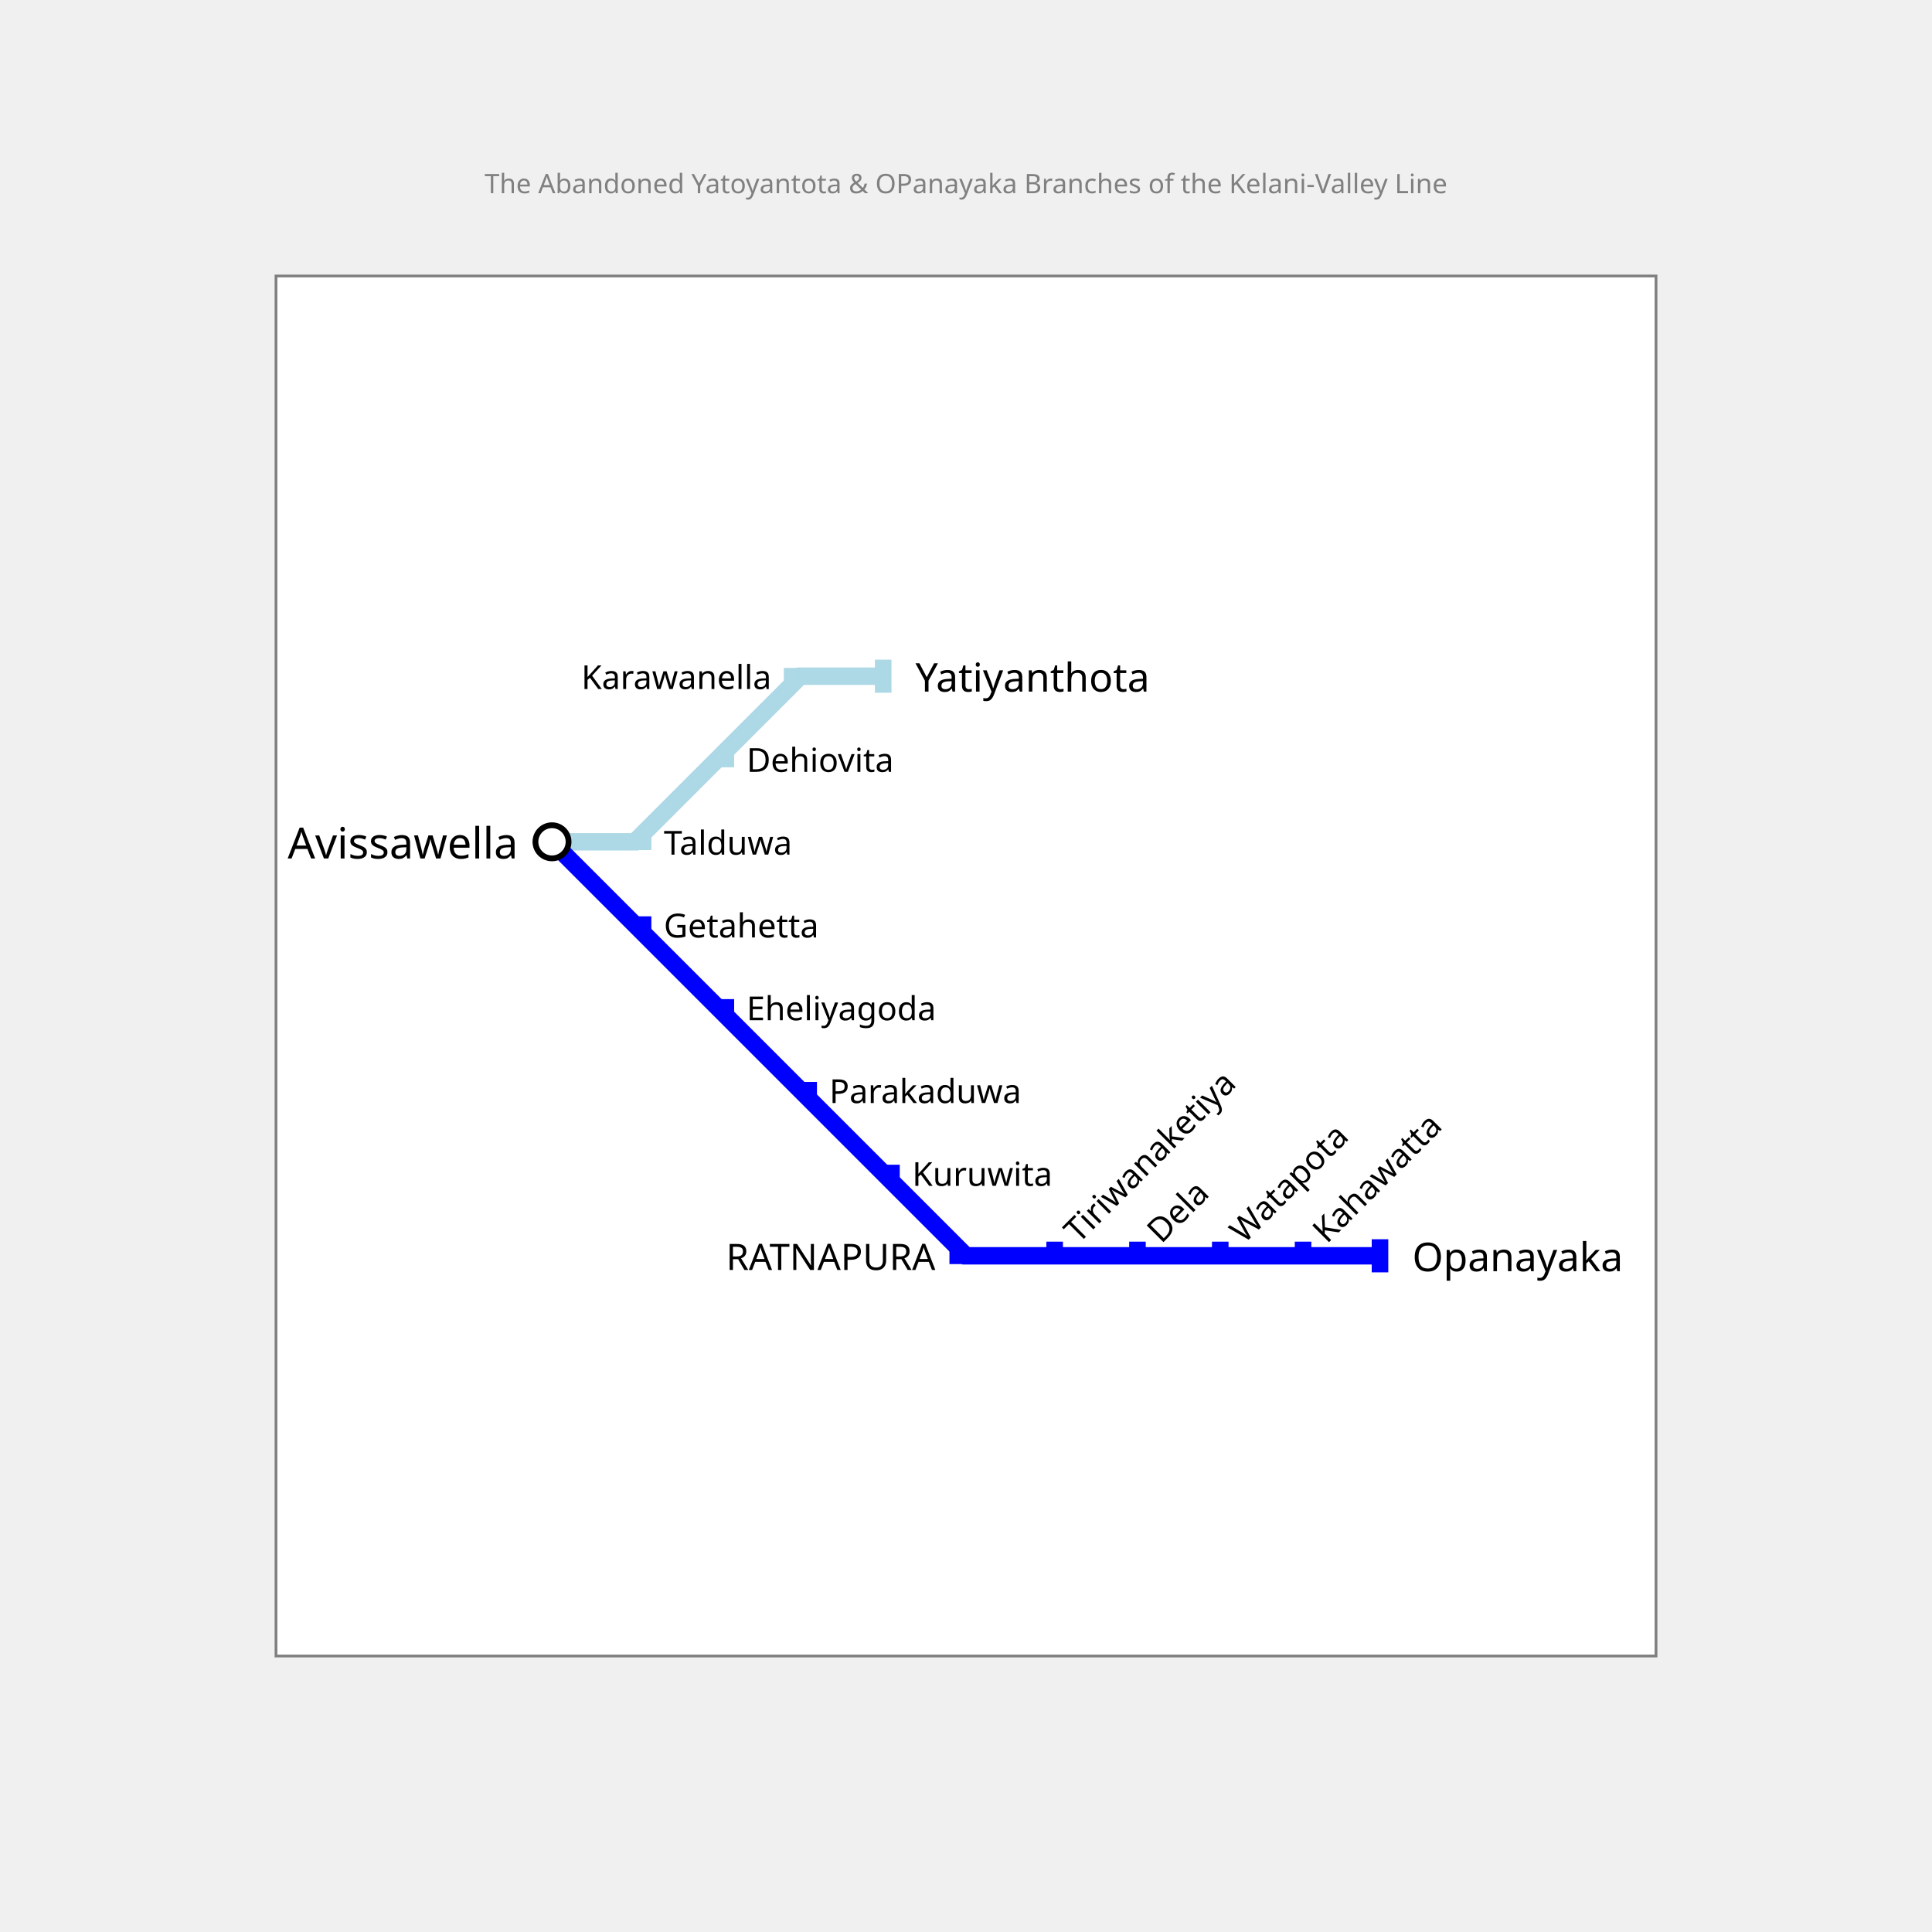
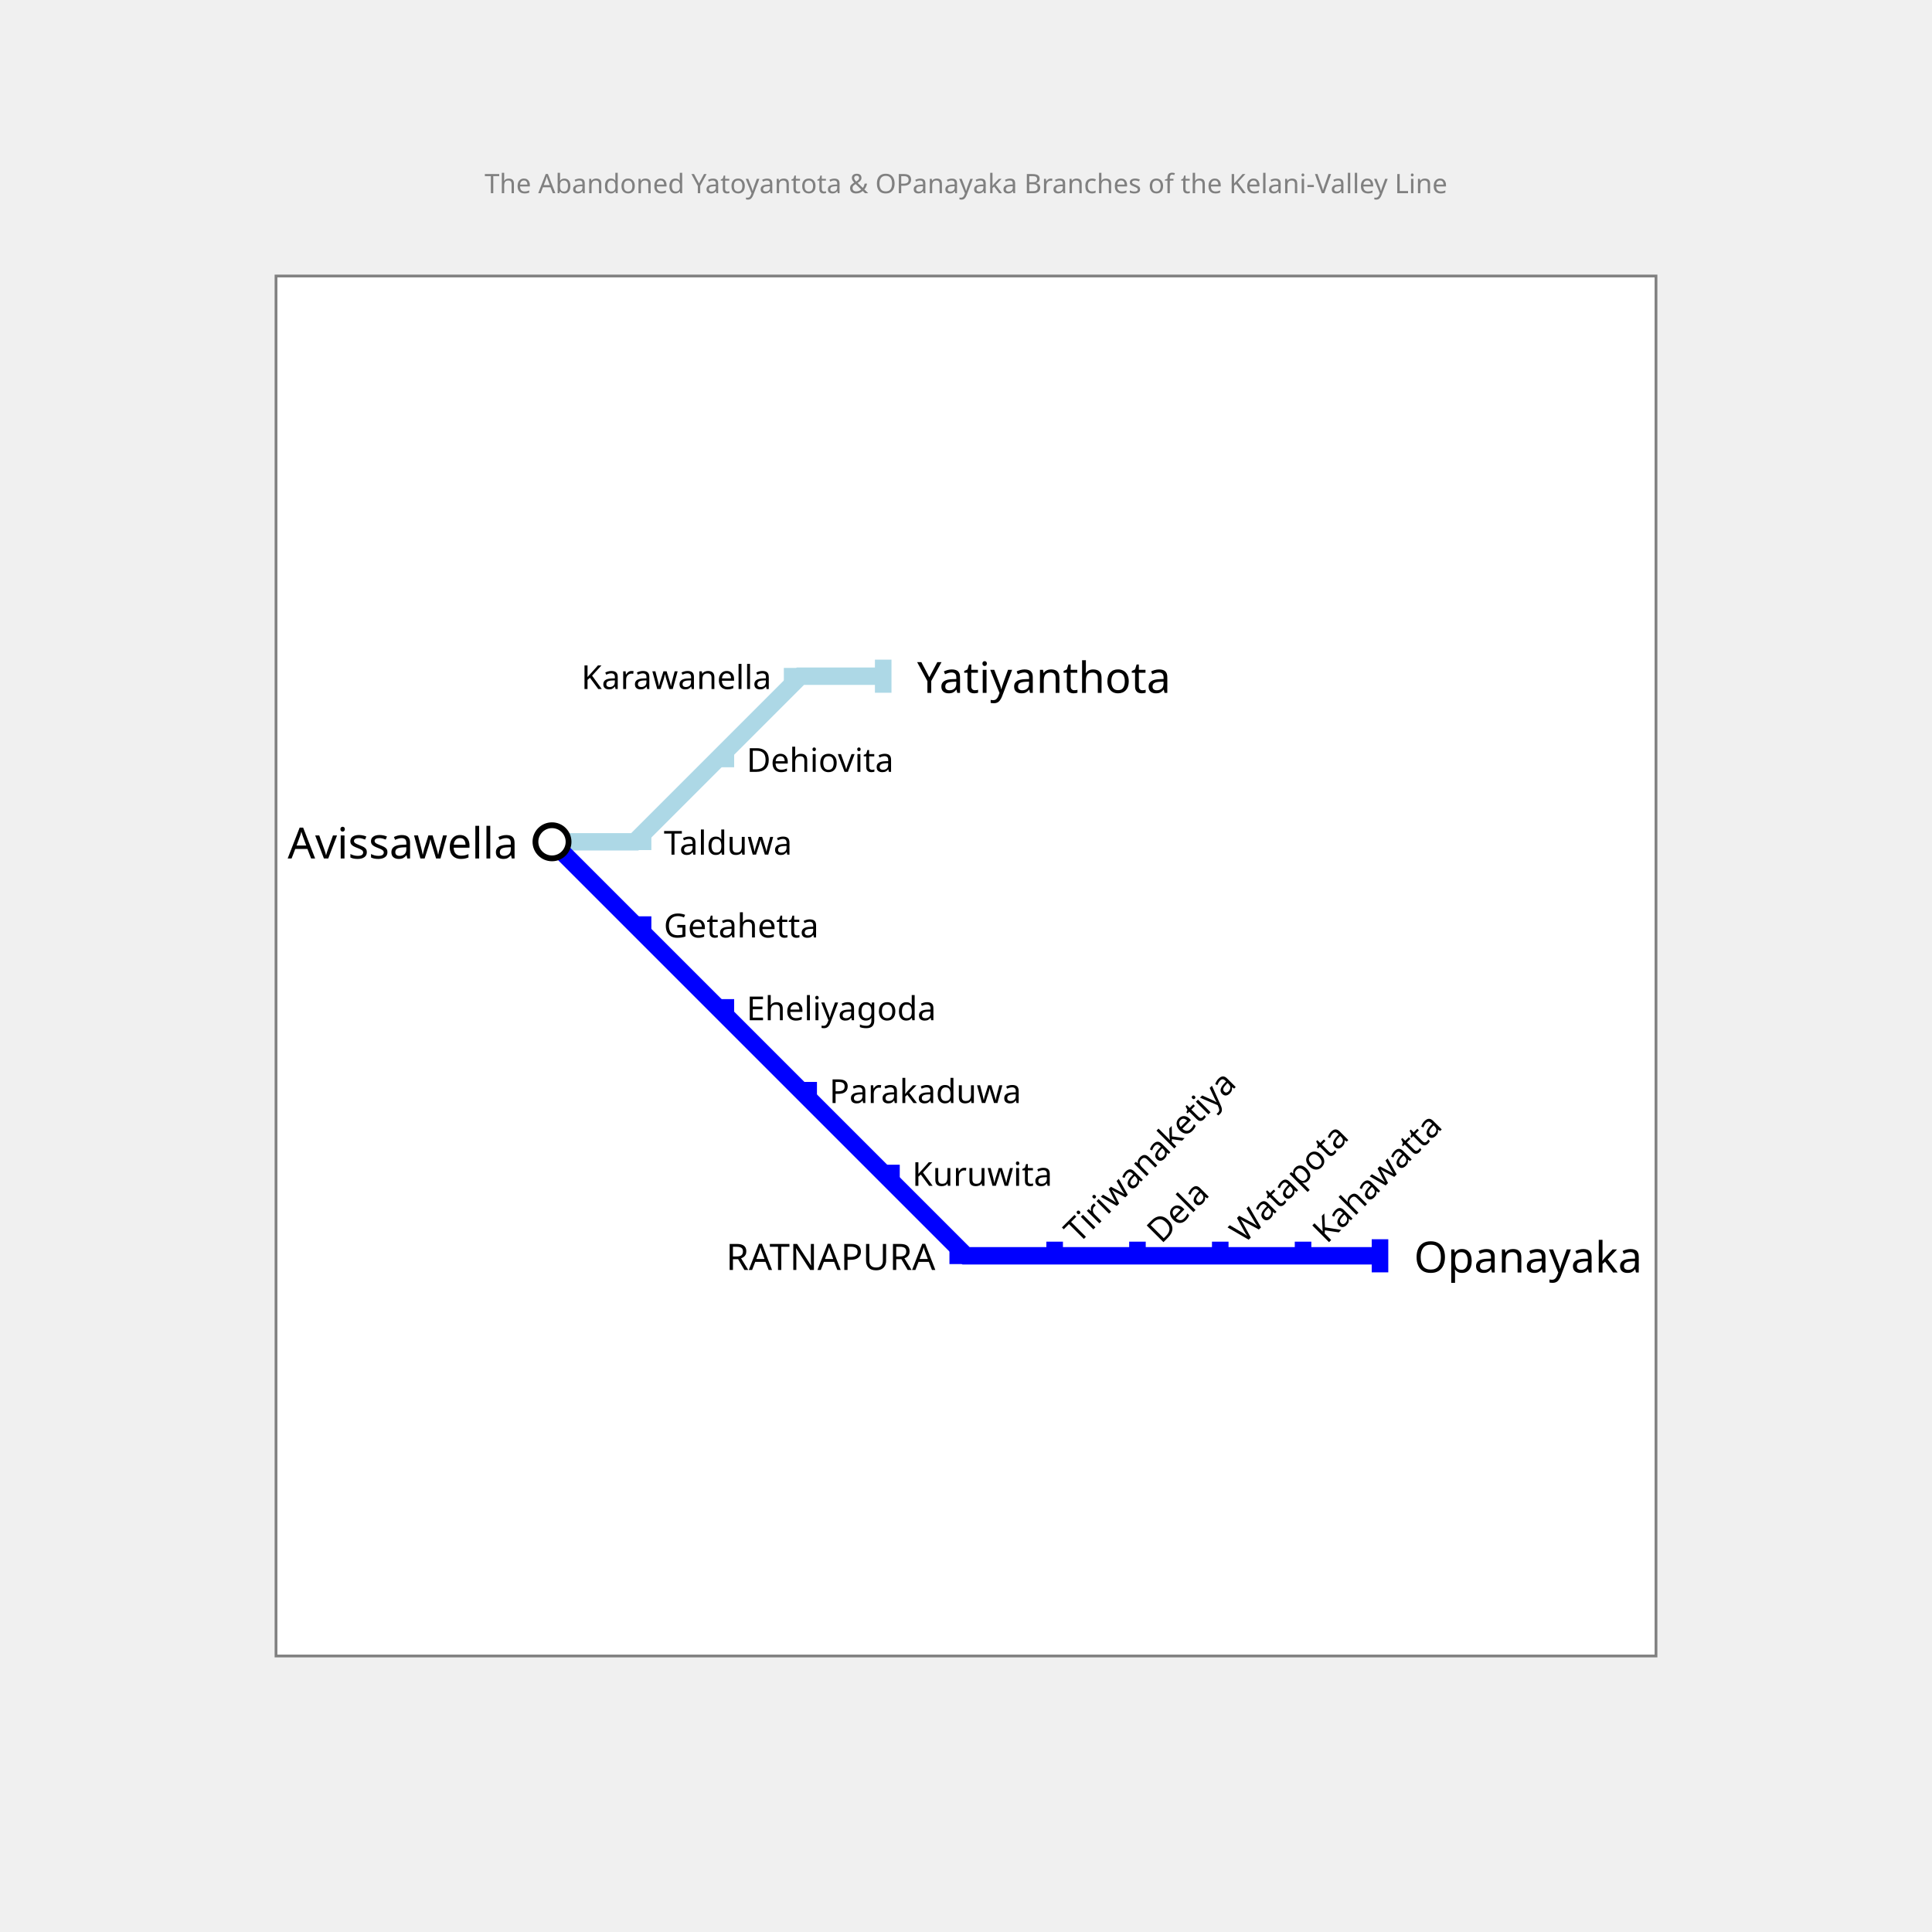
<svg xmlns="http://www.w3.org/2000/svg" width="700" height="700" padding="200">
  <rect x="100.0" y="100.0" width="500" height="500" fill="white" stroke="gray" />
  <text fill="gray" stroke="none" font-size="9.722" font-family="Trebuchet MS" x="350.0" y="70.0" text-anchor="middle">The Abandoned Yatoyantota &amp; OPanayaka Branches of the Kelani-Valley Line</text>
  <g>
    <path fill="none" stroke-width="6.3" stroke-opacity="1" d="M200 305 L230 305 L260 275 L290 245 L320 245" stroke="lightblue" />
    <rect stroke="none" fill-opacity="1" x="317" y="239" width="6" height="12" fill="lightblue" />
  </g>
  <g>
    <path fill="none" stroke-width="6.3" stroke-opacity="1" d="M200 305 L230 335 L260 365 L290 395 L320 425 L350 455 L380 455 L410 455 L440 455 L470 455 L500 455" stroke="blue" />
    <rect stroke="none" fill-opacity="1" x="497" y="449" width="6" height="12" fill="blue" />
  </g>
  <g>
    <circle r="6" fill="white" stroke="black" stroke-width="2.1" cx="200" cy="305" />
    <text fill="black" stroke="none" font-size="15.6" font-family="Trebuchet MS" font-weight="100" text-anchor="end" dominant-baseline="central" x="187.7" y="305" transform="translate(200,305) rotate(-0) translate(-200,-305)">Avissawella</text>
  </g>
  <g>
-     <text fill="black" stroke="none" font-size="14.4" font-family="Trebuchet MS" font-weight="100" text-anchor="start" dominant-baseline="central" x="331.7" y="245" transform="translate(320,245) rotate(-0) translate(-320,-245)">Yatiyanthota</text>
+     <text fill="black" stroke="none" font-size="15.6" font-family="Trebuchet MS" font-weight="100" text-anchor="start" dominant-baseline="central" x="332.3" y="245" transform="translate(320,245) rotate(-0) translate(-320,-245)">Yatiyanthota</text>
  </g>
  <g>
-     <text fill="black" stroke="none" font-size="14.4" font-family="Trebuchet MS" font-weight="100" text-anchor="start" dominant-baseline="central" x="511.7" y="455" transform="translate(500,455) rotate(-0) translate(-500,-455)">Opanayaka</text>
+     <text fill="black" stroke="none" font-size="15.6" font-family="Trebuchet MS" font-weight="100" text-anchor="start" dominant-baseline="central" x="512.3" y="455" transform="translate(500,455) rotate(-0) translate(-500,-455)">Opanayaka</text>
  </g>
  <g>
    <rect stroke="none" fill-opacity="1" x="344.0" y="452.0" width="6" height="6" fill="blue" />
    <text fill="black" stroke="none" font-size="13.2" font-family="Trebuchet MS" font-weight="100" text-anchor="end" dominant-baseline="central" x="338.9" y="455" transform="translate(350,455) rotate(-0) translate(-350,-455)">RATNAPURA</text>
  </g>
  <g>
    <rect stroke="none" fill-opacity="1" x="230.0" y="302.0" width="6" height="6" fill="lightblue" />
    <text fill="black" stroke="none" font-size="12" font-family="Trebuchet MS" font-weight="100" text-anchor="start" dominant-baseline="central" x="240.5" y="305" transform="translate(230,305) rotate(-0) translate(-230,-305)">Talduwa</text>
  </g>
  <g>
    <rect stroke="none" fill-opacity="1" x="260.0" y="272.0" width="6" height="6" fill="lightblue" />
    <text fill="black" stroke="none" font-size="12" font-family="Trebuchet MS" font-weight="100" text-anchor="start" dominant-baseline="central" x="270.5" y="275" transform="translate(260,275) rotate(-0) translate(-260,-275)">Dehiovita</text>
  </g>
  <g>
    <rect stroke="none" fill-opacity="1" x="284.0" y="242.0" width="6" height="6" fill="lightblue" />
    <text fill="black" stroke="none" font-size="12" font-family="Trebuchet MS" font-weight="100" text-anchor="end" dominant-baseline="central" x="279.5" y="245" transform="translate(290,245) rotate(-0) translate(-290,-245)">Karawanella</text>
  </g>
  <g>
    <rect stroke="none" fill-opacity="1" x="230.0" y="332.0" width="6" height="6" fill="blue" />
    <text fill="black" stroke="none" font-size="12" font-family="Trebuchet MS" font-weight="100" text-anchor="start" dominant-baseline="central" x="240.5" y="335" transform="translate(230,335) rotate(-0) translate(-230,-335)">Getahetta</text>
  </g>
  <g>
    <rect stroke="none" fill-opacity="1" x="260.0" y="362.0" width="6" height="6" fill="blue" />
    <text fill="black" stroke="none" font-size="12" font-family="Trebuchet MS" font-weight="100" text-anchor="start" dominant-baseline="central" x="270.5" y="365" transform="translate(260,365) rotate(-0) translate(-260,-365)">Eheliyagoda</text>
  </g>
  <g>
    <rect stroke="none" fill-opacity="1" x="290.0" y="392.0" width="6" height="6" fill="blue" />
    <text fill="black" stroke="none" font-size="12" font-family="Trebuchet MS" font-weight="100" text-anchor="start" dominant-baseline="central" x="300.5" y="395" transform="translate(290,395) rotate(-0) translate(-290,-395)">Parakaduwa</text>
  </g>
  <g>
    <rect stroke="none" fill-opacity="1" x="320.0" y="422.0" width="6" height="6" fill="blue" />
    <text fill="black" stroke="none" font-size="12" font-family="Trebuchet MS" font-weight="100" text-anchor="start" dominant-baseline="central" x="330.5" y="425" transform="translate(320,425) rotate(-0) translate(-320,-425)">Kuruwita</text>
  </g>
  <g>
    <rect stroke="none" fill-opacity="1" x="379.121" y="449.879" width="6" height="6" fill="blue" />
    <text fill="black" stroke="none" font-size="12" font-family="Trebuchet MS" font-weight="100" text-anchor="start" dominant-baseline="central" x="390.5" y="455" transform="translate(380,455) rotate(-45) translate(-380,-455)">Tiriwanaketiya</text>
  </g>
  <g>
    <rect stroke="none" fill-opacity="1" x="409.121" y="449.879" width="6" height="6" fill="blue" />
    <text fill="black" stroke="none" font-size="12" font-family="Trebuchet MS" font-weight="100" text-anchor="start" dominant-baseline="central" x="420.5" y="455" transform="translate(410,455) rotate(-45) translate(-410,-455)">Dela</text>
  </g>
  <g>
    <rect stroke="none" fill-opacity="1" x="439.121" y="449.879" width="6" height="6" fill="blue" />
    <text fill="black" stroke="none" font-size="12" font-family="Trebuchet MS" font-weight="100" text-anchor="start" dominant-baseline="central" x="450.5" y="455" transform="translate(440,455) rotate(-45) translate(-440,-455)">Watapota</text>
  </g>
  <g>
    <rect stroke="none" fill-opacity="1" x="469.121" y="449.879" width="6" height="6" fill="blue" />
    <text fill="black" stroke="none" font-size="12" font-family="Trebuchet MS" font-weight="100" text-anchor="start" dominant-baseline="central" x="480.5" y="455" transform="translate(470,455) rotate(-45) translate(-470,-455)">Kahawatta</text>
  </g>
</svg>
